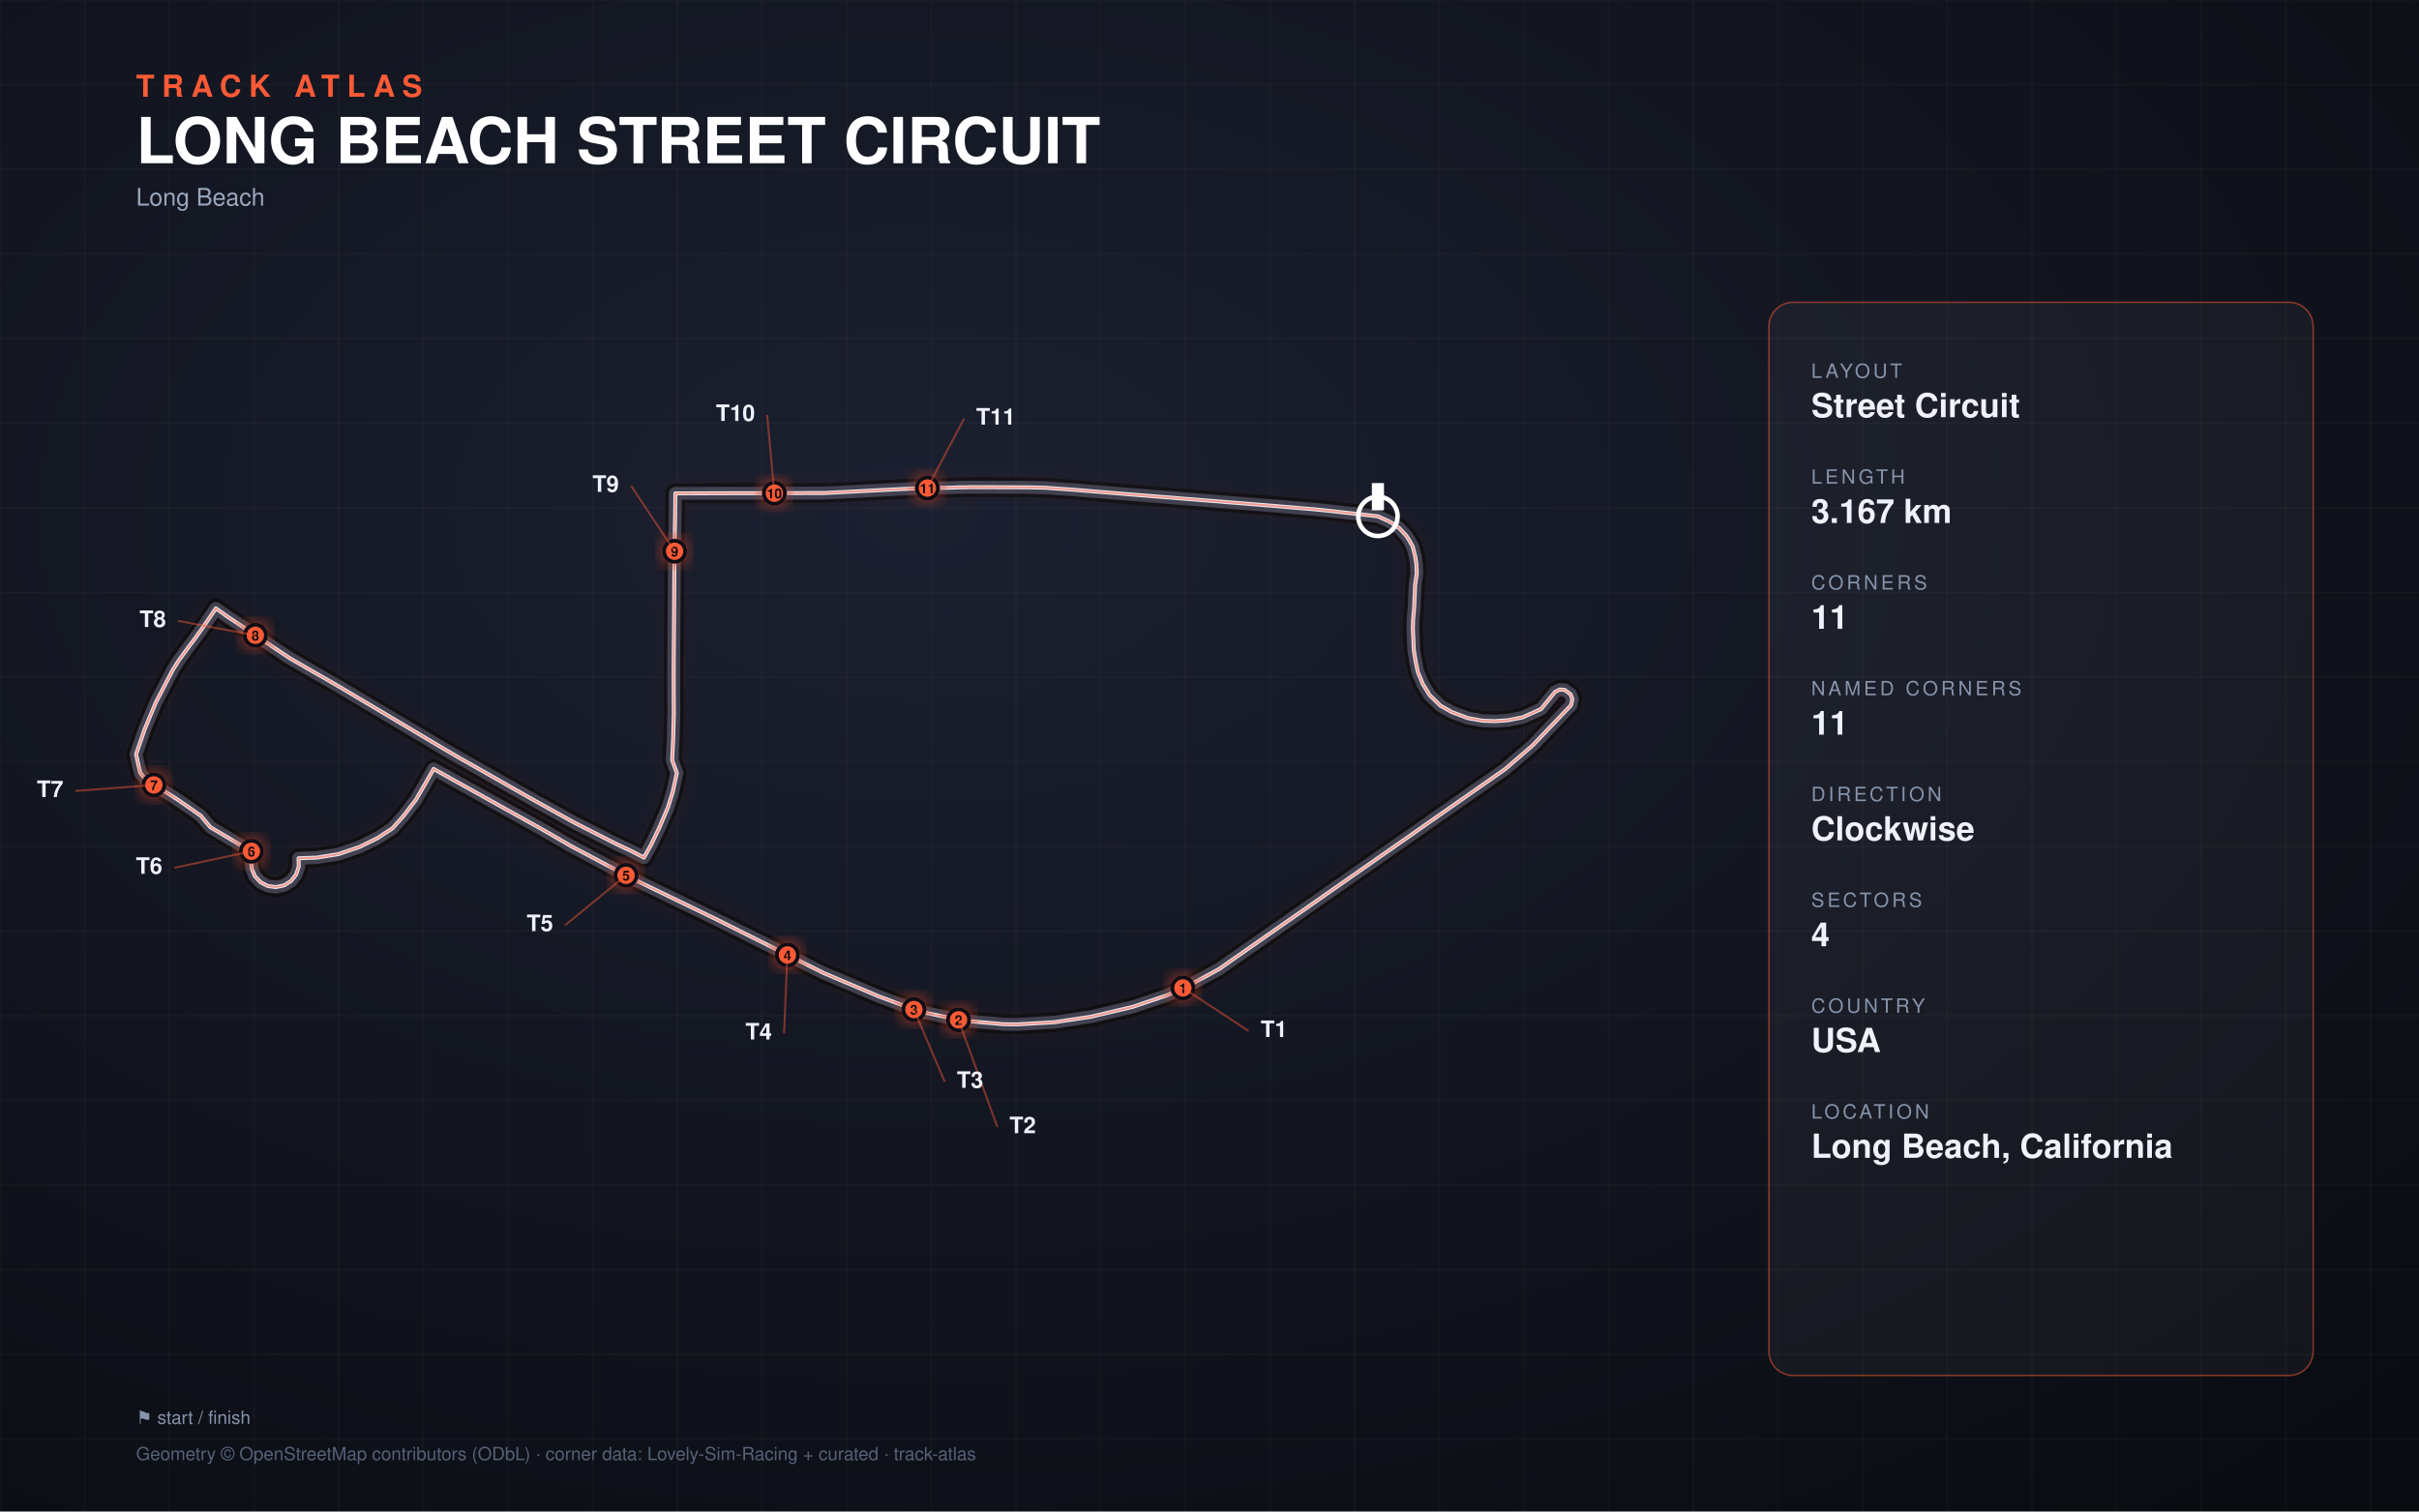
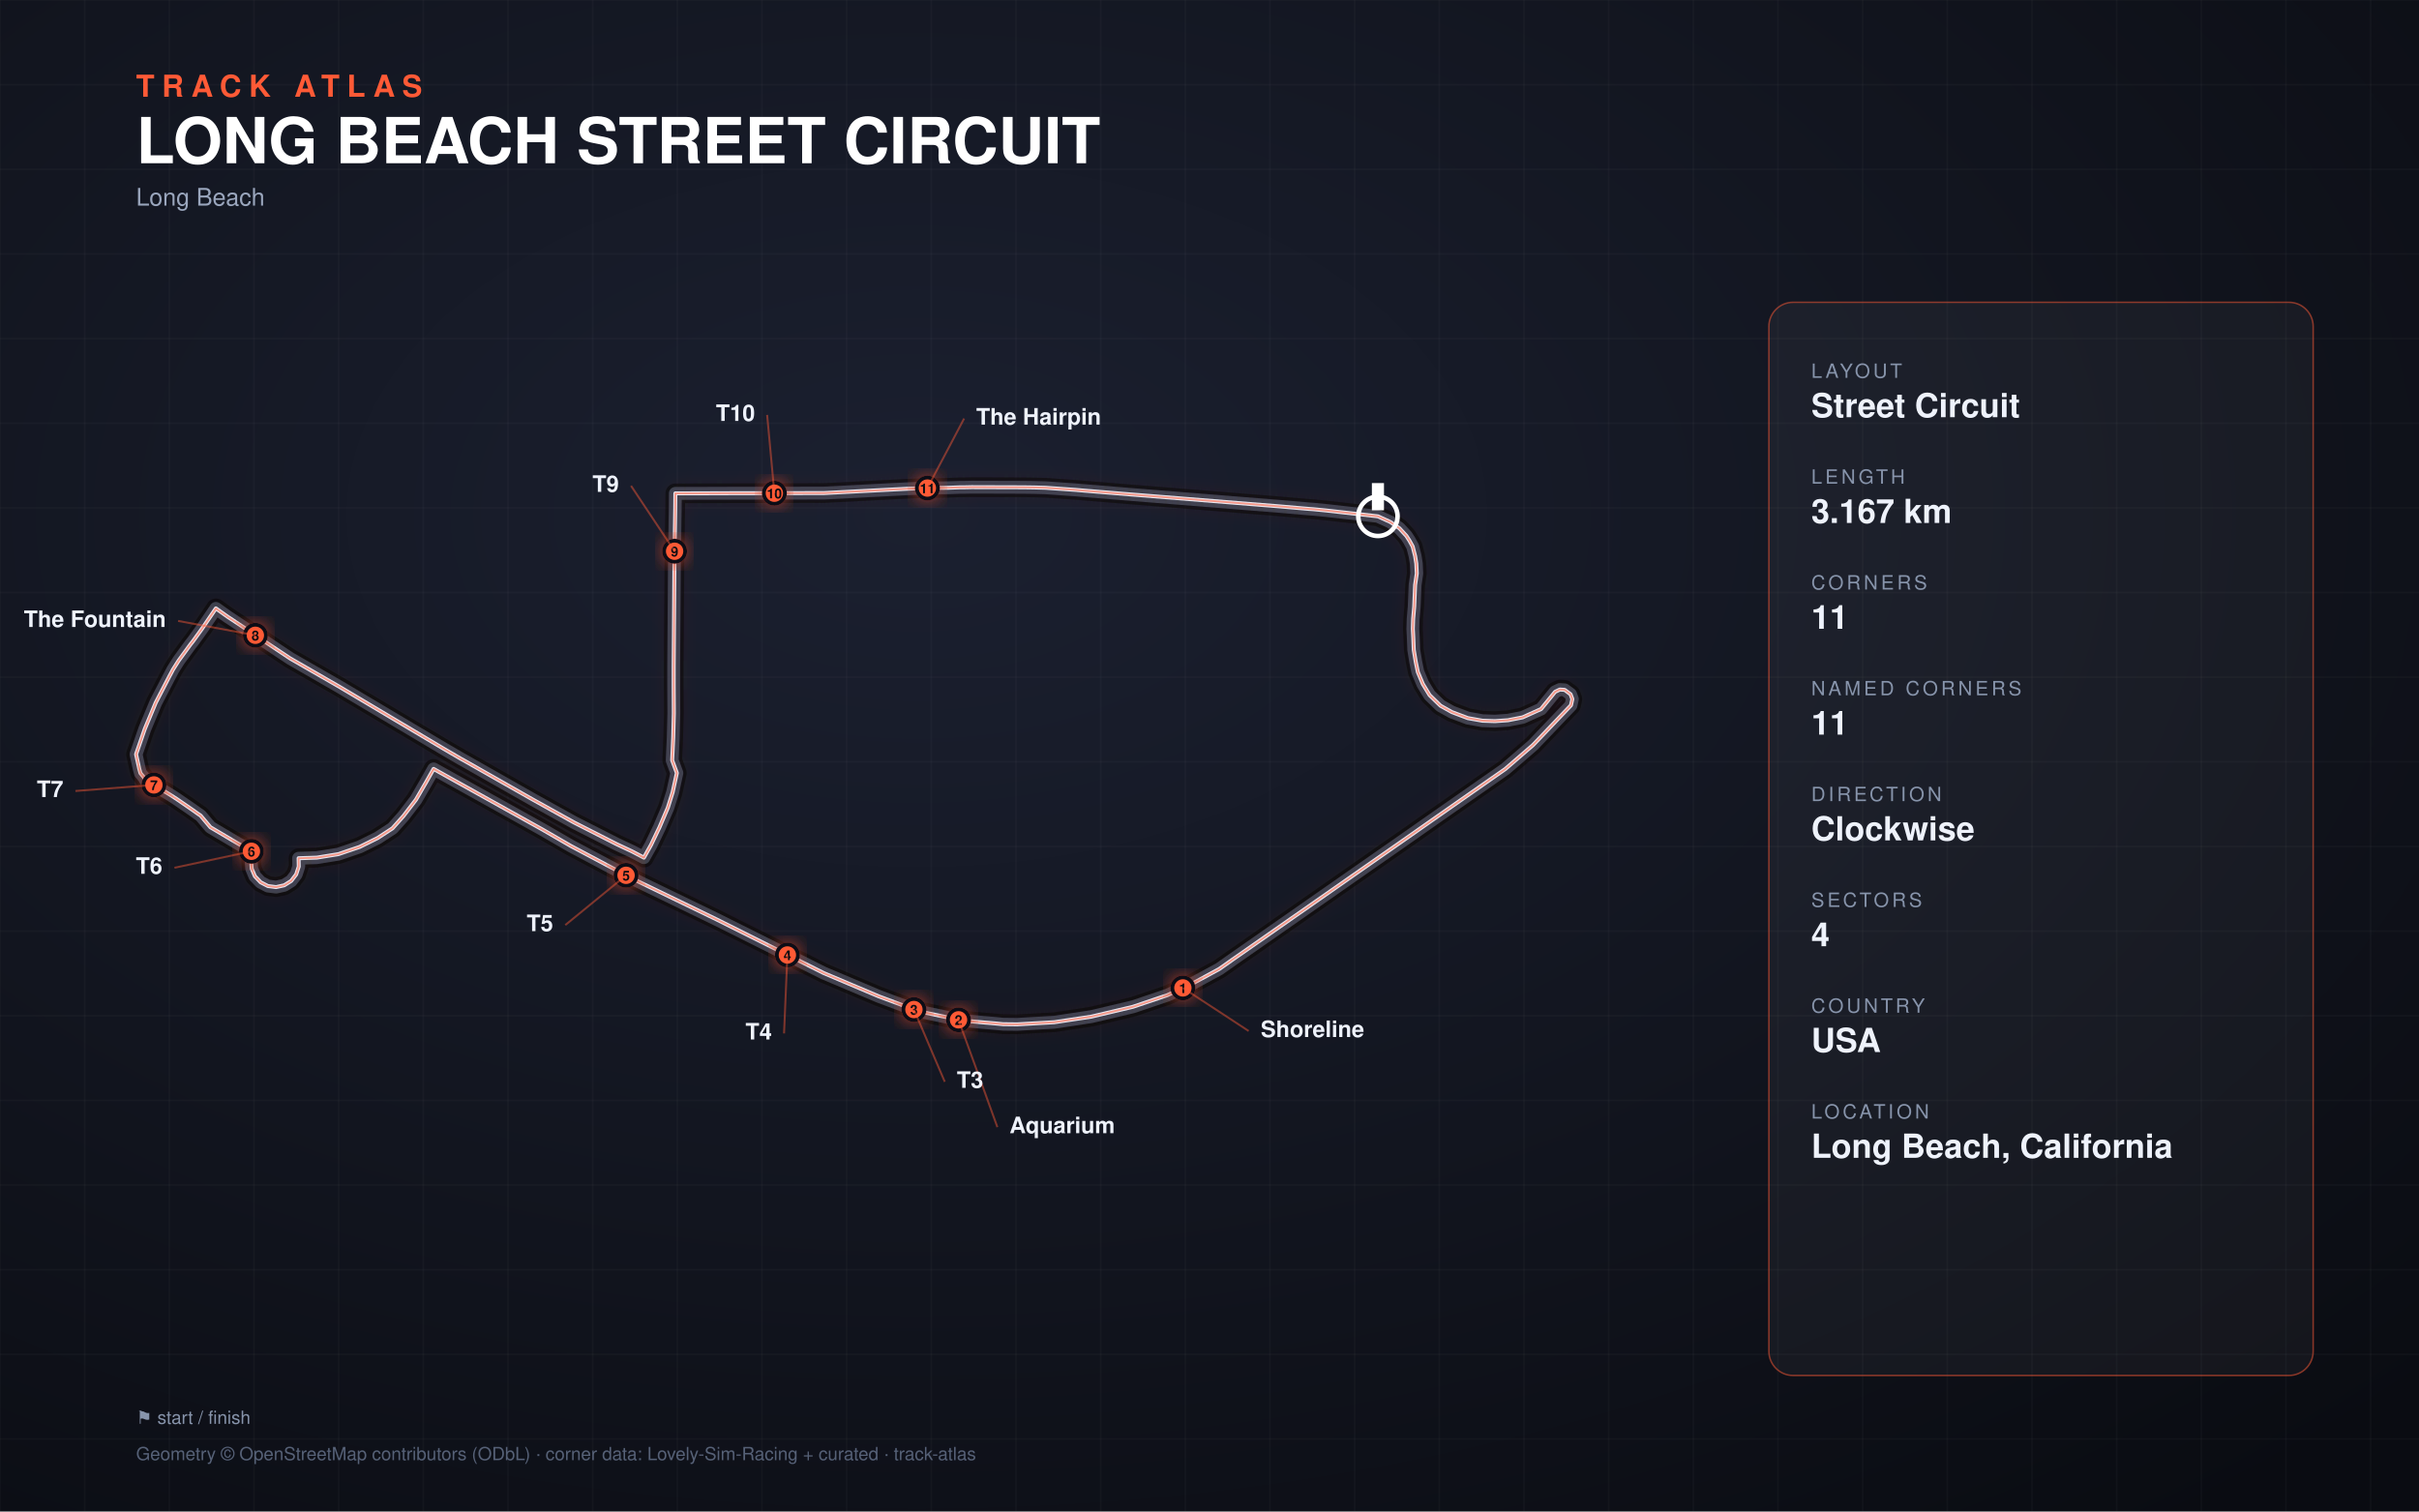
<svg xmlns="http://www.w3.org/2000/svg" width="1600" height="1000" viewBox="0 0 1600 1000" font-family="Helvetica, Arial, sans-serif">
  <defs>
    <radialGradient id="bg" cx="38%" cy="34%" r="85%">
      <stop offset="0%" stop-color="#1b2030" />
      <stop offset="55%" stop-color="#12151f" />
      <stop offset="100%" stop-color="#0a0c12" />
    </radialGradient>
    <linearGradient id="accent" x1="0" y1="0" x2="1" y2="1">
      <stop offset="0%" stop-color="#ff5a36" />
      <stop offset="100%" stop-color="#ffffff" />
    </linearGradient>
    <filter id="glow" x="-40%" y="-40%" width="180%" height="180%">
      <feGaussianBlur stdDeviation="6" result="b" />
      <feMerge>
        <feMergeNode in="b" />
        <feMergeNode in="SourceGraphic" />
      </feMerge>
    </filter>
  </defs>
  <rect width="1600" height="1000" fill="url(#bg)" />
  <line x1="0" y1="0" x2="0" y2="1000" stroke="#ffffff" stroke-opacity="0.025" />
  <line x1="56" y1="0" x2="56" y2="1000" stroke="#ffffff" stroke-opacity="0.025" />
  <line x1="112" y1="0" x2="112" y2="1000" stroke="#ffffff" stroke-opacity="0.025" />
  <line x1="168" y1="0" x2="168" y2="1000" stroke="#ffffff" stroke-opacity="0.025" />
  <line x1="224" y1="0" x2="224" y2="1000" stroke="#ffffff" stroke-opacity="0.025" />
  <line x1="280" y1="0" x2="280" y2="1000" stroke="#ffffff" stroke-opacity="0.025" />
  <line x1="336" y1="0" x2="336" y2="1000" stroke="#ffffff" stroke-opacity="0.025" />
  <line x1="392" y1="0" x2="392" y2="1000" stroke="#ffffff" stroke-opacity="0.025" />
  <line x1="448" y1="0" x2="448" y2="1000" stroke="#ffffff" stroke-opacity="0.025" />
  <line x1="504" y1="0" x2="504" y2="1000" stroke="#ffffff" stroke-opacity="0.025" />
  <line x1="560" y1="0" x2="560" y2="1000" stroke="#ffffff" stroke-opacity="0.025" />
  <line x1="616" y1="0" x2="616" y2="1000" stroke="#ffffff" stroke-opacity="0.025" />
  <line x1="672" y1="0" x2="672" y2="1000" stroke="#ffffff" stroke-opacity="0.025" />
  <line x1="728" y1="0" x2="728" y2="1000" stroke="#ffffff" stroke-opacity="0.025" />
  <line x1="784" y1="0" x2="784" y2="1000" stroke="#ffffff" stroke-opacity="0.025" />
  <line x1="840" y1="0" x2="840" y2="1000" stroke="#ffffff" stroke-opacity="0.025" />
  <line x1="896" y1="0" x2="896" y2="1000" stroke="#ffffff" stroke-opacity="0.025" />
  <line x1="952" y1="0" x2="952" y2="1000" stroke="#ffffff" stroke-opacity="0.025" />
  <line x1="1008" y1="0" x2="1008" y2="1000" stroke="#ffffff" stroke-opacity="0.025" />
  <line x1="1064" y1="0" x2="1064" y2="1000" stroke="#ffffff" stroke-opacity="0.025" />
  <line x1="1120" y1="0" x2="1120" y2="1000" stroke="#ffffff" stroke-opacity="0.025" />
  <line x1="1176" y1="0" x2="1176" y2="1000" stroke="#ffffff" stroke-opacity="0.025" />
  <line x1="1232" y1="0" x2="1232" y2="1000" stroke="#ffffff" stroke-opacity="0.025" />
  <line x1="1288" y1="0" x2="1288" y2="1000" stroke="#ffffff" stroke-opacity="0.025" />
  <line x1="1344" y1="0" x2="1344" y2="1000" stroke="#ffffff" stroke-opacity="0.025" />
  <line x1="1400" y1="0" x2="1400" y2="1000" stroke="#ffffff" stroke-opacity="0.025" />
  <line x1="1456" y1="0" x2="1456" y2="1000" stroke="#ffffff" stroke-opacity="0.025" />
  <line x1="1512" y1="0" x2="1512" y2="1000" stroke="#ffffff" stroke-opacity="0.025" />
  <line x1="1568" y1="0" x2="1568" y2="1000" stroke="#ffffff" stroke-opacity="0.025" />
  <line x1="0" y1="0" x2="1600" y2="0" stroke="#ffffff" stroke-opacity="0.025" />
  <line x1="0" y1="56" x2="1600" y2="56" stroke="#ffffff" stroke-opacity="0.025" />
  <line x1="0" y1="112" x2="1600" y2="112" stroke="#ffffff" stroke-opacity="0.025" />
  <line x1="0" y1="168" x2="1600" y2="168" stroke="#ffffff" stroke-opacity="0.025" />
  <line x1="0" y1="224" x2="1600" y2="224" stroke="#ffffff" stroke-opacity="0.025" />
  <line x1="0" y1="280" x2="1600" y2="280" stroke="#ffffff" stroke-opacity="0.025" />
  <line x1="0" y1="336" x2="1600" y2="336" stroke="#ffffff" stroke-opacity="0.025" />
  <line x1="0" y1="392" x2="1600" y2="392" stroke="#ffffff" stroke-opacity="0.025" />
  <line x1="0" y1="448" x2="1600" y2="448" stroke="#ffffff" stroke-opacity="0.025" />
  <line x1="0" y1="504" x2="1600" y2="504" stroke="#ffffff" stroke-opacity="0.025" />
  <line x1="0" y1="560" x2="1600" y2="560" stroke="#ffffff" stroke-opacity="0.025" />
  <line x1="0" y1="616" x2="1600" y2="616" stroke="#ffffff" stroke-opacity="0.025" />
  <line x1="0" y1="672" x2="1600" y2="672" stroke="#ffffff" stroke-opacity="0.025" />
  <line x1="0" y1="728" x2="1600" y2="728" stroke="#ffffff" stroke-opacity="0.025" />
  <line x1="0" y1="784" x2="1600" y2="784" stroke="#ffffff" stroke-opacity="0.025" />
  <line x1="0" y1="840" x2="1600" y2="840" stroke="#ffffff" stroke-opacity="0.025" />
  <line x1="0" y1="896" x2="1600" y2="896" stroke="#ffffff" stroke-opacity="0.025" />
  <line x1="0" y1="952" x2="1600" y2="952" stroke="#ffffff" stroke-opacity="0.025" />
  <path d="M 911.4,341.6 L 919.7,345.4 L 925.6,349.5 L 930.2,354.5 L 932.2,357.6 L 934.4,361.6 L 936.0,367.9 L 936.8,372.9 L 937.1,379.4 L 936.0,387.0 L 935.4,401.4 L 934.7,409.5 L 934.5,416.0 L 934.8,422.1 L 935.1,429.9 L 936.4,437.8 L 937.8,444.6 L 941.1,452.5 L 945.6,459.9 L 952.8,466.9 L 960.3,471.1 L 970.9,475.1 L 980.5,476.8 L 988.7,477.1 L 997.4,476.5 L 1007.1,474.6 L 1019.3,469.1 L 1028.6,457.7 L 1031.7,456.2 L 1034.9,456.4 L 1038.8,459.3 L 1040.0,462.5 L 1039.1,466.6 L 1013.9,493.0 L 995.6,508.8 L 945.4,543.9 L 938.0,549.1 L 935.6,550.8 L 814.9,635.1 L 806.4,641.1 L 788.7,650.7 L 772.1,658.4 L 749.3,666.1 L 721.8,672.6 L 697.3,676.3 L 672.8,677.7 L 663.5,677.6 L 658.3,677.1 L 653.7,676.7 L 652.3,676.6 L 636.8,675.2 L 607.8,669.1 L 581.3,659.2 L 544.9,643.8 L 474.2,608.4 L 429.0,586.5 L 418.5,581.4 L 411.4,577.6 L 401.1,572.2 L 398.9,571.0 L 377.6,559.7 L 358.6,548.7 L 297.9,514.9 L 286.8,508.7 L 281.5,518.1 L 280.9,519.1 L 275.1,529.1 L 266.9,539.8 L 259.6,548.0 L 249.8,554.4 L 237.9,560.3 L 223.8,565.1 L 209.6,567.4 L 197.5,567.8 L 197.6,573.3 L 195.9,578.5 L 192.6,582.8 L 188.0,585.7 L 182.6,586.9 L 177.2,586.2 L 172.4,583.7 L 168.6,579.7 L 166.5,574.7 L 166.1,569.3 L 167.6,564.0 L 156.6,557.6 L 154.4,556.3 L 139.2,547.3 L 132.7,539.6 L 130.8,538.3 L 127.3,535.8 L 117.0,528.7 L 113.6,526.5 L 111.7,525.3 L 96.2,516.0 L 95.5,514.7 L 92.9,511.5 L 92.1,508.6 L 90.0,499.0 L 95.8,482.2 L 103.0,464.9 L 107.4,456.4 L 111.6,448.3 L 114.4,443.0 L 118.2,437.0 L 126.0,426.3 L 127.6,424.3 L 133.8,415.7 L 142.8,402.5 L 150.8,408.2 L 152.5,409.3 L 191.9,435.6 L 224.4,454.3 L 293.7,495.5 L 305.2,502.2 L 306.5,502.9 L 352.8,529.2 L 379.8,544.2 L 408.1,558.6 L 417.9,563.2 L 425.9,567.4 L 430.6,559.0 L 436.2,547.3 L 441.7,534.4 L 444.9,524.2 L 447.7,511.4 L 444.6,503.0 L 445.3,487.8 L 445.7,471.9 L 445.6,453.4 L 445.6,447.0 L 445.6,440.8 L 445.9,399.0 L 446.1,370.6 L 446.6,336.8 L 446.7,326.4 L 456.5,326.4 L 486.6,326.3 L 490.1,326.3 L 499.3,326.3 L 545.1,326.2 L 599.2,323.4 L 611.9,322.9 L 627.3,322.7 L 635.2,322.4 L 638.1,322.4 L 642.7,322.3 L 676.6,322.4 L 684.0,322.5 L 691.5,322.7 L 704.3,323.6 L 711.4,324.1 L 717.2,324.6 L 747.7,327.1 L 846.2,335.0 L 865.9,336.7 L 868.7,336.9 L 876.9,337.7 L 911.4,341.6 Z" fill="none" stroke="#000000" stroke-opacity="0.5" stroke-width="13" stroke-linejoin="round" stroke-linecap="round" />
  <path d="M 911.4,341.6 L 919.7,345.4 L 925.6,349.5 L 930.2,354.5 L 932.2,357.6 L 934.4,361.6 L 936.0,367.9 L 936.8,372.9 L 937.1,379.4 L 936.0,387.0 L 935.4,401.4 L 934.7,409.5 L 934.5,416.0 L 934.8,422.1 L 935.1,429.9 L 936.4,437.8 L 937.8,444.6 L 941.1,452.5 L 945.6,459.9 L 952.8,466.9 L 960.3,471.1 L 970.9,475.1 L 980.5,476.8 L 988.7,477.1 L 997.4,476.5 L 1007.1,474.6 L 1019.3,469.1 L 1028.6,457.7 L 1031.7,456.2 L 1034.9,456.4 L 1038.8,459.3 L 1040.0,462.5 L 1039.1,466.6 L 1013.9,493.0 L 995.6,508.8 L 945.4,543.9 L 938.0,549.1 L 935.6,550.8 L 814.9,635.1 L 806.4,641.1 L 788.7,650.7 L 772.1,658.4 L 749.3,666.1 L 721.8,672.6 L 697.3,676.3 L 672.8,677.7 L 663.5,677.6 L 658.3,677.1 L 653.7,676.7 L 652.3,676.6 L 636.8,675.2 L 607.8,669.1 L 581.3,659.2 L 544.9,643.8 L 474.2,608.4 L 429.0,586.5 L 418.5,581.4 L 411.4,577.6 L 401.1,572.2 L 398.9,571.0 L 377.6,559.7 L 358.6,548.7 L 297.9,514.9 L 286.8,508.7 L 281.5,518.1 L 280.9,519.1 L 275.1,529.1 L 266.9,539.8 L 259.6,548.0 L 249.8,554.4 L 237.9,560.3 L 223.8,565.1 L 209.6,567.4 L 197.5,567.8 L 197.6,573.3 L 195.9,578.5 L 192.6,582.8 L 188.0,585.7 L 182.6,586.9 L 177.2,586.2 L 172.4,583.7 L 168.6,579.7 L 166.5,574.7 L 166.1,569.3 L 167.6,564.0 L 156.6,557.6 L 154.4,556.3 L 139.2,547.3 L 132.7,539.6 L 130.8,538.3 L 127.3,535.8 L 117.0,528.7 L 113.6,526.5 L 111.7,525.3 L 96.2,516.0 L 95.5,514.7 L 92.9,511.5 L 92.1,508.6 L 90.0,499.0 L 95.8,482.2 L 103.0,464.9 L 107.4,456.4 L 111.6,448.3 L 114.4,443.0 L 118.2,437.0 L 126.0,426.3 L 127.6,424.3 L 133.8,415.7 L 142.8,402.5 L 150.8,408.2 L 152.5,409.3 L 191.9,435.6 L 224.4,454.3 L 293.7,495.5 L 305.2,502.2 L 306.5,502.9 L 352.8,529.2 L 379.8,544.2 L 408.1,558.6 L 417.9,563.2 L 425.9,567.4 L 430.6,559.0 L 436.2,547.3 L 441.7,534.4 L 444.9,524.2 L 447.7,511.4 L 444.6,503.0 L 445.3,487.8 L 445.7,471.9 L 445.6,453.4 L 445.6,447.0 L 445.6,440.8 L 445.9,399.0 L 446.1,370.6 L 446.6,336.8 L 446.7,326.4 L 456.5,326.4 L 486.6,326.3 L 490.1,326.3 L 499.3,326.3 L 545.1,326.2 L 599.2,323.4 L 611.9,322.9 L 627.3,322.7 L 635.2,322.4 L 638.1,322.4 L 642.7,322.3 L 676.6,322.4 L 684.0,322.5 L 691.5,322.7 L 704.3,323.6 L 711.4,324.1 L 717.2,324.6 L 747.7,327.1 L 846.2,335.0 L 865.9,336.7 L 868.7,336.9 L 876.9,337.7 L 911.4,341.6 Z" fill="none" stroke="#39404f" stroke-width="8.5" stroke-linejoin="round" stroke-linecap="round" />
  <path d="M 911.4,341.6 L 919.7,345.4 L 925.6,349.5 L 930.2,354.5 L 932.2,357.6 L 934.4,361.6 L 936.0,367.9 L 936.8,372.9 L 937.1,379.4 L 936.0,387.0 L 935.4,401.4 L 934.7,409.5 L 934.5,416.0 L 934.8,422.1 L 935.1,429.9 L 936.4,437.8 L 937.8,444.6 L 941.1,452.5 L 945.6,459.9 L 952.8,466.9 L 960.3,471.1 L 970.9,475.1 L 980.5,476.8 L 988.7,477.1 L 997.4,476.5 L 1007.1,474.6 L 1019.3,469.1 L 1028.6,457.7 L 1031.7,456.2 L 1034.9,456.4 L 1038.8,459.3 L 1040.0,462.5 L 1039.1,466.6 L 1013.9,493.0 L 995.6,508.8 L 945.4,543.9 L 938.0,549.1 L 935.6,550.8 L 814.9,635.1 L 806.4,641.1 L 788.7,650.7 L 772.1,658.4 L 749.3,666.1 L 721.8,672.6 L 697.3,676.3 L 672.8,677.7 L 663.5,677.6 L 658.3,677.1 L 653.7,676.7 L 652.3,676.6 L 636.8,675.2 L 607.8,669.1 L 581.3,659.2 L 544.9,643.8 L 474.2,608.4 L 429.0,586.5 L 418.5,581.4 L 411.4,577.6 L 401.1,572.2 L 398.9,571.0 L 377.6,559.7 L 358.6,548.7 L 297.9,514.9 L 286.8,508.7 L 281.5,518.1 L 280.9,519.1 L 275.1,529.1 L 266.9,539.8 L 259.6,548.0 L 249.8,554.4 L 237.9,560.3 L 223.8,565.1 L 209.6,567.4 L 197.5,567.8 L 197.6,573.3 L 195.9,578.5 L 192.6,582.8 L 188.0,585.7 L 182.6,586.9 L 177.2,586.2 L 172.4,583.7 L 168.6,579.7 L 166.5,574.7 L 166.1,569.3 L 167.6,564.0 L 156.6,557.6 L 154.4,556.3 L 139.2,547.3 L 132.7,539.6 L 130.8,538.3 L 127.3,535.8 L 117.0,528.7 L 113.6,526.5 L 111.7,525.3 L 96.2,516.0 L 95.5,514.7 L 92.9,511.5 L 92.1,508.6 L 90.0,499.0 L 95.8,482.2 L 103.0,464.9 L 107.4,456.4 L 111.6,448.3 L 114.4,443.0 L 118.2,437.0 L 126.0,426.3 L 127.6,424.3 L 133.8,415.7 L 142.8,402.5 L 150.8,408.2 L 152.5,409.3 L 191.9,435.6 L 224.4,454.3 L 293.7,495.5 L 305.2,502.2 L 306.5,502.9 L 352.8,529.2 L 379.8,544.2 L 408.1,558.6 L 417.9,563.2 L 425.9,567.4 L 430.6,559.0 L 436.2,547.3 L 441.7,534.4 L 444.9,524.2 L 447.7,511.4 L 444.6,503.0 L 445.3,487.8 L 445.7,471.9 L 445.6,453.4 L 445.6,447.0 L 445.6,440.8 L 445.9,399.0 L 446.1,370.6 L 446.6,336.8 L 446.7,326.4 L 456.5,326.4 L 486.6,326.3 L 490.1,326.3 L 499.3,326.3 L 545.1,326.2 L 599.2,323.4 L 611.9,322.9 L 627.3,322.7 L 635.2,322.4 L 638.1,322.4 L 642.7,322.3 L 676.6,322.4 L 684.0,322.5 L 691.5,322.7 L 704.3,323.6 L 711.4,324.1 L 717.2,324.6 L 747.7,327.1 L 846.2,335.0 L 865.9,336.7 L 868.7,336.9 L 876.9,337.7 L 911.4,341.6 Z" fill="none" stroke="#e7edf8" stroke-width="2.6" stroke-linejoin="round" stroke-linecap="round" />
  <path d="M 911.4,341.6 L 919.7,345.4 L 925.6,349.5 L 930.2,354.5 L 932.2,357.6 L 934.4,361.6 L 936.0,367.9 L 936.8,372.9 L 937.1,379.4 L 936.0,387.0 L 935.4,401.4 L 934.7,409.5 L 934.5,416.0 L 934.8,422.1 L 935.1,429.9 L 936.4,437.8 L 937.8,444.6 L 941.1,452.5 L 945.6,459.9 L 952.8,466.9 L 960.3,471.1 L 970.9,475.1 L 980.5,476.8 L 988.7,477.1 L 997.4,476.5 L 1007.1,474.6 L 1019.3,469.1 L 1028.6,457.7 L 1031.7,456.2 L 1034.9,456.4 L 1038.8,459.3 L 1040.0,462.5 L 1039.1,466.6 L 1013.9,493.0 L 995.6,508.8 L 945.4,543.9 L 938.0,549.1 L 935.6,550.8 L 814.9,635.1 L 806.4,641.1 L 788.7,650.7 L 772.1,658.4 L 749.3,666.1 L 721.8,672.6 L 697.3,676.3 L 672.8,677.7 L 663.5,677.6 L 658.3,677.1 L 653.7,676.7 L 652.3,676.6 L 636.8,675.2 L 607.8,669.1 L 581.3,659.2 L 544.9,643.8 L 474.2,608.4 L 429.0,586.5 L 418.5,581.4 L 411.4,577.6 L 401.1,572.2 L 398.9,571.0 L 377.6,559.7 L 358.6,548.7 L 297.9,514.9 L 286.8,508.7 L 281.5,518.1 L 280.9,519.1 L 275.1,529.1 L 266.9,539.8 L 259.6,548.0 L 249.8,554.4 L 237.9,560.3 L 223.8,565.1 L 209.6,567.4 L 197.5,567.8 L 197.6,573.3 L 195.9,578.5 L 192.6,582.8 L 188.0,585.7 L 182.6,586.9 L 177.2,586.2 L 172.4,583.7 L 168.6,579.7 L 166.5,574.7 L 166.1,569.3 L 167.6,564.0 L 156.6,557.6 L 154.4,556.3 L 139.2,547.3 L 132.7,539.6 L 130.8,538.3 L 127.3,535.8 L 117.0,528.7 L 113.6,526.5 L 111.7,525.3 L 96.2,516.0 L 95.5,514.7 L 92.9,511.5 L 92.1,508.6 L 90.0,499.0 L 95.8,482.2 L 103.0,464.9 L 107.4,456.4 L 111.6,448.3 L 114.4,443.0 L 118.2,437.0 L 126.0,426.3 L 127.6,424.3 L 133.8,415.7 L 142.8,402.5 L 150.8,408.2 L 152.5,409.3 L 191.9,435.6 L 224.4,454.3 L 293.7,495.5 L 305.2,502.2 L 306.5,502.9 L 352.8,529.2 L 379.8,544.2 L 408.1,558.6 L 417.9,563.2 L 425.9,567.4 L 430.6,559.0 L 436.2,547.3 L 441.7,534.4 L 444.9,524.2 L 447.7,511.4 L 444.6,503.0 L 445.3,487.8 L 445.7,471.9 L 445.6,453.4 L 445.6,447.0 L 445.6,440.8 L 445.9,399.0 L 446.1,370.6 L 446.6,336.8 L 446.7,326.4 L 456.5,326.4 L 486.6,326.3 L 490.1,326.3 L 499.3,326.3 L 545.1,326.2 L 599.2,323.4 L 611.9,322.9 L 627.3,322.7 L 635.2,322.4 L 638.1,322.4 L 642.7,322.3 L 676.6,322.4 L 684.0,322.5 L 691.5,322.7 L 704.3,323.6 L 711.4,324.1 L 717.2,324.6 L 747.7,327.1 L 846.2,335.0 L 865.9,336.7 L 868.7,336.9 L 876.9,337.7 L 911.4,341.6 Z" fill="none" stroke="#ff5a36" stroke-opacity="0.55" stroke-width="1.2" stroke-linejoin="round" filter="url(#glow)" />
  <circle cx="911.4" cy="341.6" r="13" fill="none" stroke="#ffffff" stroke-width="3" />
  <rect x="907.4" y="319.6" width="8" height="18" fill="#ffffff" />
  <circle cx="782.4" cy="653.6" r="7" fill="#ff5a36" stroke="#0a0c12" stroke-width="2.5" filter="url(#glow)" />
  <text x="782.4" y="657.0" font-size="9" font-weight="700" fill="#0a0c12" text-anchor="middle">1</text>
  <circle cx="634.0" cy="674.7" r="7" fill="#ff5a36" stroke="#0a0c12" stroke-width="2.5" filter="url(#glow)" />
  <text x="634.0" y="678.1" font-size="9" font-weight="700" fill="#0a0c12" text-anchor="middle">2</text>
  <circle cx="604.5" cy="667.9" r="7" fill="#ff5a36" stroke="#0a0c12" stroke-width="2.5" filter="url(#glow)" />
  <text x="604.5" y="671.3" font-size="9" font-weight="700" fill="#0a0c12" text-anchor="middle">3</text>
  <circle cx="520.8" cy="631.8" r="7" fill="#ff5a36" stroke="#0a0c12" stroke-width="2.5" filter="url(#glow)" />
  <text x="520.8" y="635.2" font-size="9" font-weight="700" fill="#0a0c12" text-anchor="middle">4</text>
  <circle cx="414.1" cy="579.1" r="7" fill="#ff5a36" stroke="#0a0c12" stroke-width="2.5" filter="url(#glow)" />
  <text x="414.1" y="582.5" font-size="9" font-weight="700" fill="#0a0c12" text-anchor="middle">5</text>
  <circle cx="166.3" cy="563.2" r="7" fill="#ff5a36" stroke="#0a0c12" stroke-width="2.5" filter="url(#glow)" />
  <text x="166.3" y="566.6" font-size="9" font-weight="700" fill="#0a0c12" text-anchor="middle">6</text>
  <circle cx="101.8" cy="519.3" r="7" fill="#ff5a36" stroke="#0a0c12" stroke-width="2.5" filter="url(#glow)" />
  <text x="101.8" y="522.7" font-size="9" font-weight="700" fill="#0a0c12" text-anchor="middle">7</text>
  <circle cx="168.9" cy="420.3" r="7" fill="#ff5a36" stroke="#0a0c12" stroke-width="2.5" filter="url(#glow)" />
  <text x="168.9" y="423.7" font-size="9" font-weight="700" fill="#0a0c12" text-anchor="middle">8</text>
  <circle cx="446.2" cy="364.7" r="7" fill="#ff5a36" stroke="#0a0c12" stroke-width="2.5" filter="url(#glow)" />
  <text x="446.2" y="368.1" font-size="9" font-weight="700" fill="#0a0c12" text-anchor="middle">9</text>
  <circle cx="512.2" cy="326.3" r="7" fill="#ff5a36" stroke="#0a0c12" stroke-width="2.5" filter="url(#glow)" />
  <text x="512.2" y="329.7" font-size="9" font-weight="700" fill="#0a0c12" text-anchor="middle">10</text>
  <circle cx="613.4" cy="322.9" r="7" fill="#ff5a36" stroke="#0a0c12" stroke-width="2.5" filter="url(#glow)" />
  <text x="613.4" y="326.3" font-size="9" font-weight="700" fill="#0a0c12" text-anchor="middle">11</text>
  <line x1="782.4" y1="653.6" x2="825.9" y2="682.1" stroke="#ff5a36" stroke-opacity="0.45" stroke-width="1.3" />
-   <text x="833.9" y="686.1" font-size="15" font-weight="600" fill="#eef2fb" text-anchor="start">T1</text>
+   <text x="833.9" y="686.1" font-size="15" font-weight="600" fill="#eef2fb" text-anchor="start">Shoreline</text>
  <line x1="634.0" y1="674.7" x2="659.7" y2="745.7" stroke="#ff5a36" stroke-opacity="0.45" stroke-width="1.3" />
-   <text x="667.7" y="749.7" font-size="15" font-weight="600" fill="#eef2fb" text-anchor="start">T2</text>
+   <text x="667.7" y="749.7" font-size="15" font-weight="600" fill="#eef2fb" text-anchor="start">Aquarium</text>
  <line x1="604.5" y1="667.9" x2="624.9" y2="715.7" stroke="#ff5a36" stroke-opacity="0.45" stroke-width="1.3" />
  <text x="632.9" y="719.7" font-size="15" font-weight="600" fill="#eef2fb" text-anchor="start">T3</text>
  <line x1="520.8" y1="631.8" x2="518.6" y2="683.7" stroke="#ff5a36" stroke-opacity="0.45" stroke-width="1.3" />
  <text x="510.6" y="687.7" font-size="15" font-weight="600" fill="#eef2fb" text-anchor="end">T4</text>
  <line x1="414.1" y1="579.1" x2="373.9" y2="612.0" stroke="#ff5a36" stroke-opacity="0.45" stroke-width="1.3" />
  <text x="365.9" y="616.0" font-size="15" font-weight="600" fill="#eef2fb" text-anchor="end">T5</text>
  <line x1="166.3" y1="563.2" x2="115.4" y2="574.1" stroke="#ff5a36" stroke-opacity="0.45" stroke-width="1.3" />
  <text x="107.4" y="578.1" font-size="15" font-weight="600" fill="#eef2fb" text-anchor="end">T6</text>
  <line x1="101.8" y1="519.3" x2="49.9" y2="523.3" stroke="#ff5a36" stroke-opacity="0.45" stroke-width="1.3" />
  <text x="41.9" y="527.3" font-size="15" font-weight="600" fill="#eef2fb" text-anchor="end">T7</text>
  <line x1="168.9" y1="420.3" x2="117.8" y2="410.8" stroke="#ff5a36" stroke-opacity="0.45" stroke-width="1.3" />
-   <text x="109.8" y="414.8" font-size="15" font-weight="600" fill="#eef2fb" text-anchor="end">T8</text>
+   <text x="109.8" y="414.8" font-size="15" font-weight="600" fill="#eef2fb" text-anchor="end">The Fountain</text>
  <line x1="446.2" y1="364.7" x2="417.4" y2="321.4" stroke="#ff5a36" stroke-opacity="0.45" stroke-width="1.3" />
  <text x="409.4" y="325.4" font-size="15" font-weight="600" fill="#eef2fb" text-anchor="end">T9</text>
  <line x1="512.2" y1="326.3" x2="507.4" y2="274.5" stroke="#ff5a36" stroke-opacity="0.45" stroke-width="1.3" />
  <text x="499.4" y="278.5" font-size="15" font-weight="600" fill="#eef2fb" text-anchor="end">T10</text>
  <line x1="613.4" y1="322.9" x2="637.7" y2="276.9" stroke="#ff5a36" stroke-opacity="0.45" stroke-width="1.3" />
-   <text x="645.7" y="280.9" font-size="15" font-weight="600" fill="#eef2fb" text-anchor="start">T11</text>
+   <text x="645.7" y="280.9" font-size="15" font-weight="600" fill="#eef2fb" text-anchor="start">The Hairpin</text>
  <text x="90" y="64" font-size="20" letter-spacing="5" fill="#ff5a36" font-weight="700">TRACK ATLAS</text>
  <text x="90" y="108" font-size="42" font-weight="800" fill="#ffffff">LONG BEACH STREET CIRCUIT</text>
  <text x="90" y="136" font-size="16" fill="#9aa6bd">Long Beach</text>
  <rect x="1170" y="200" width="360" height="710" rx="16" fill="#ffffff" fill-opacity="0.04" stroke="#ff5a36" stroke-opacity="0.5" />
  <text x="1198" y="250" font-size="13" letter-spacing="2" fill="#8794ab">LAYOUT</text>
  <text x="1198" y="276" font-size="22" font-weight="700" fill="#eef2fb">Street Circuit</text>
  <text x="1198" y="320" font-size="13" letter-spacing="2" fill="#8794ab">LENGTH</text>
  <text x="1198" y="346" font-size="22" font-weight="700" fill="#eef2fb">3.167 km</text>
  <text x="1198" y="390" font-size="13" letter-spacing="2" fill="#8794ab">CORNERS</text>
  <text x="1198" y="416" font-size="22" font-weight="700" fill="#eef2fb">11</text>
  <text x="1198" y="460" font-size="13" letter-spacing="2" fill="#8794ab">NAMED CORNERS</text>
  <text x="1198" y="486" font-size="22" font-weight="700" fill="#eef2fb">11</text>
  <text x="1198" y="530" font-size="13" letter-spacing="2" fill="#8794ab">DIRECTION</text>
  <text x="1198" y="556" font-size="22" font-weight="700" fill="#eef2fb">Clockwise</text>
  <text x="1198" y="600" font-size="13" letter-spacing="2" fill="#8794ab">SECTORS</text>
  <text x="1198" y="626" font-size="22" font-weight="700" fill="#eef2fb">4</text>
  <text x="1198" y="670" font-size="13" letter-spacing="2" fill="#8794ab">COUNTRY</text>
  <text x="1198" y="696" font-size="22" font-weight="700" fill="#eef2fb">USA</text>
  <text x="1198" y="740" font-size="13" letter-spacing="2" fill="#8794ab">LOCATION</text>
  <text x="1198" y="766" font-size="22" font-weight="700" fill="#eef2fb">Long Beach, California</text>
  <text x="90" y="966" font-size="12" fill="#566177">Geometry © OpenStreetMap contributors (ODbL) · corner data: Lovely-Sim-Racing + curated · track-atlas</text>
  <text x="90" y="942" font-size="12" fill="#8794ab">⚑ start / finish</text>
</svg>
